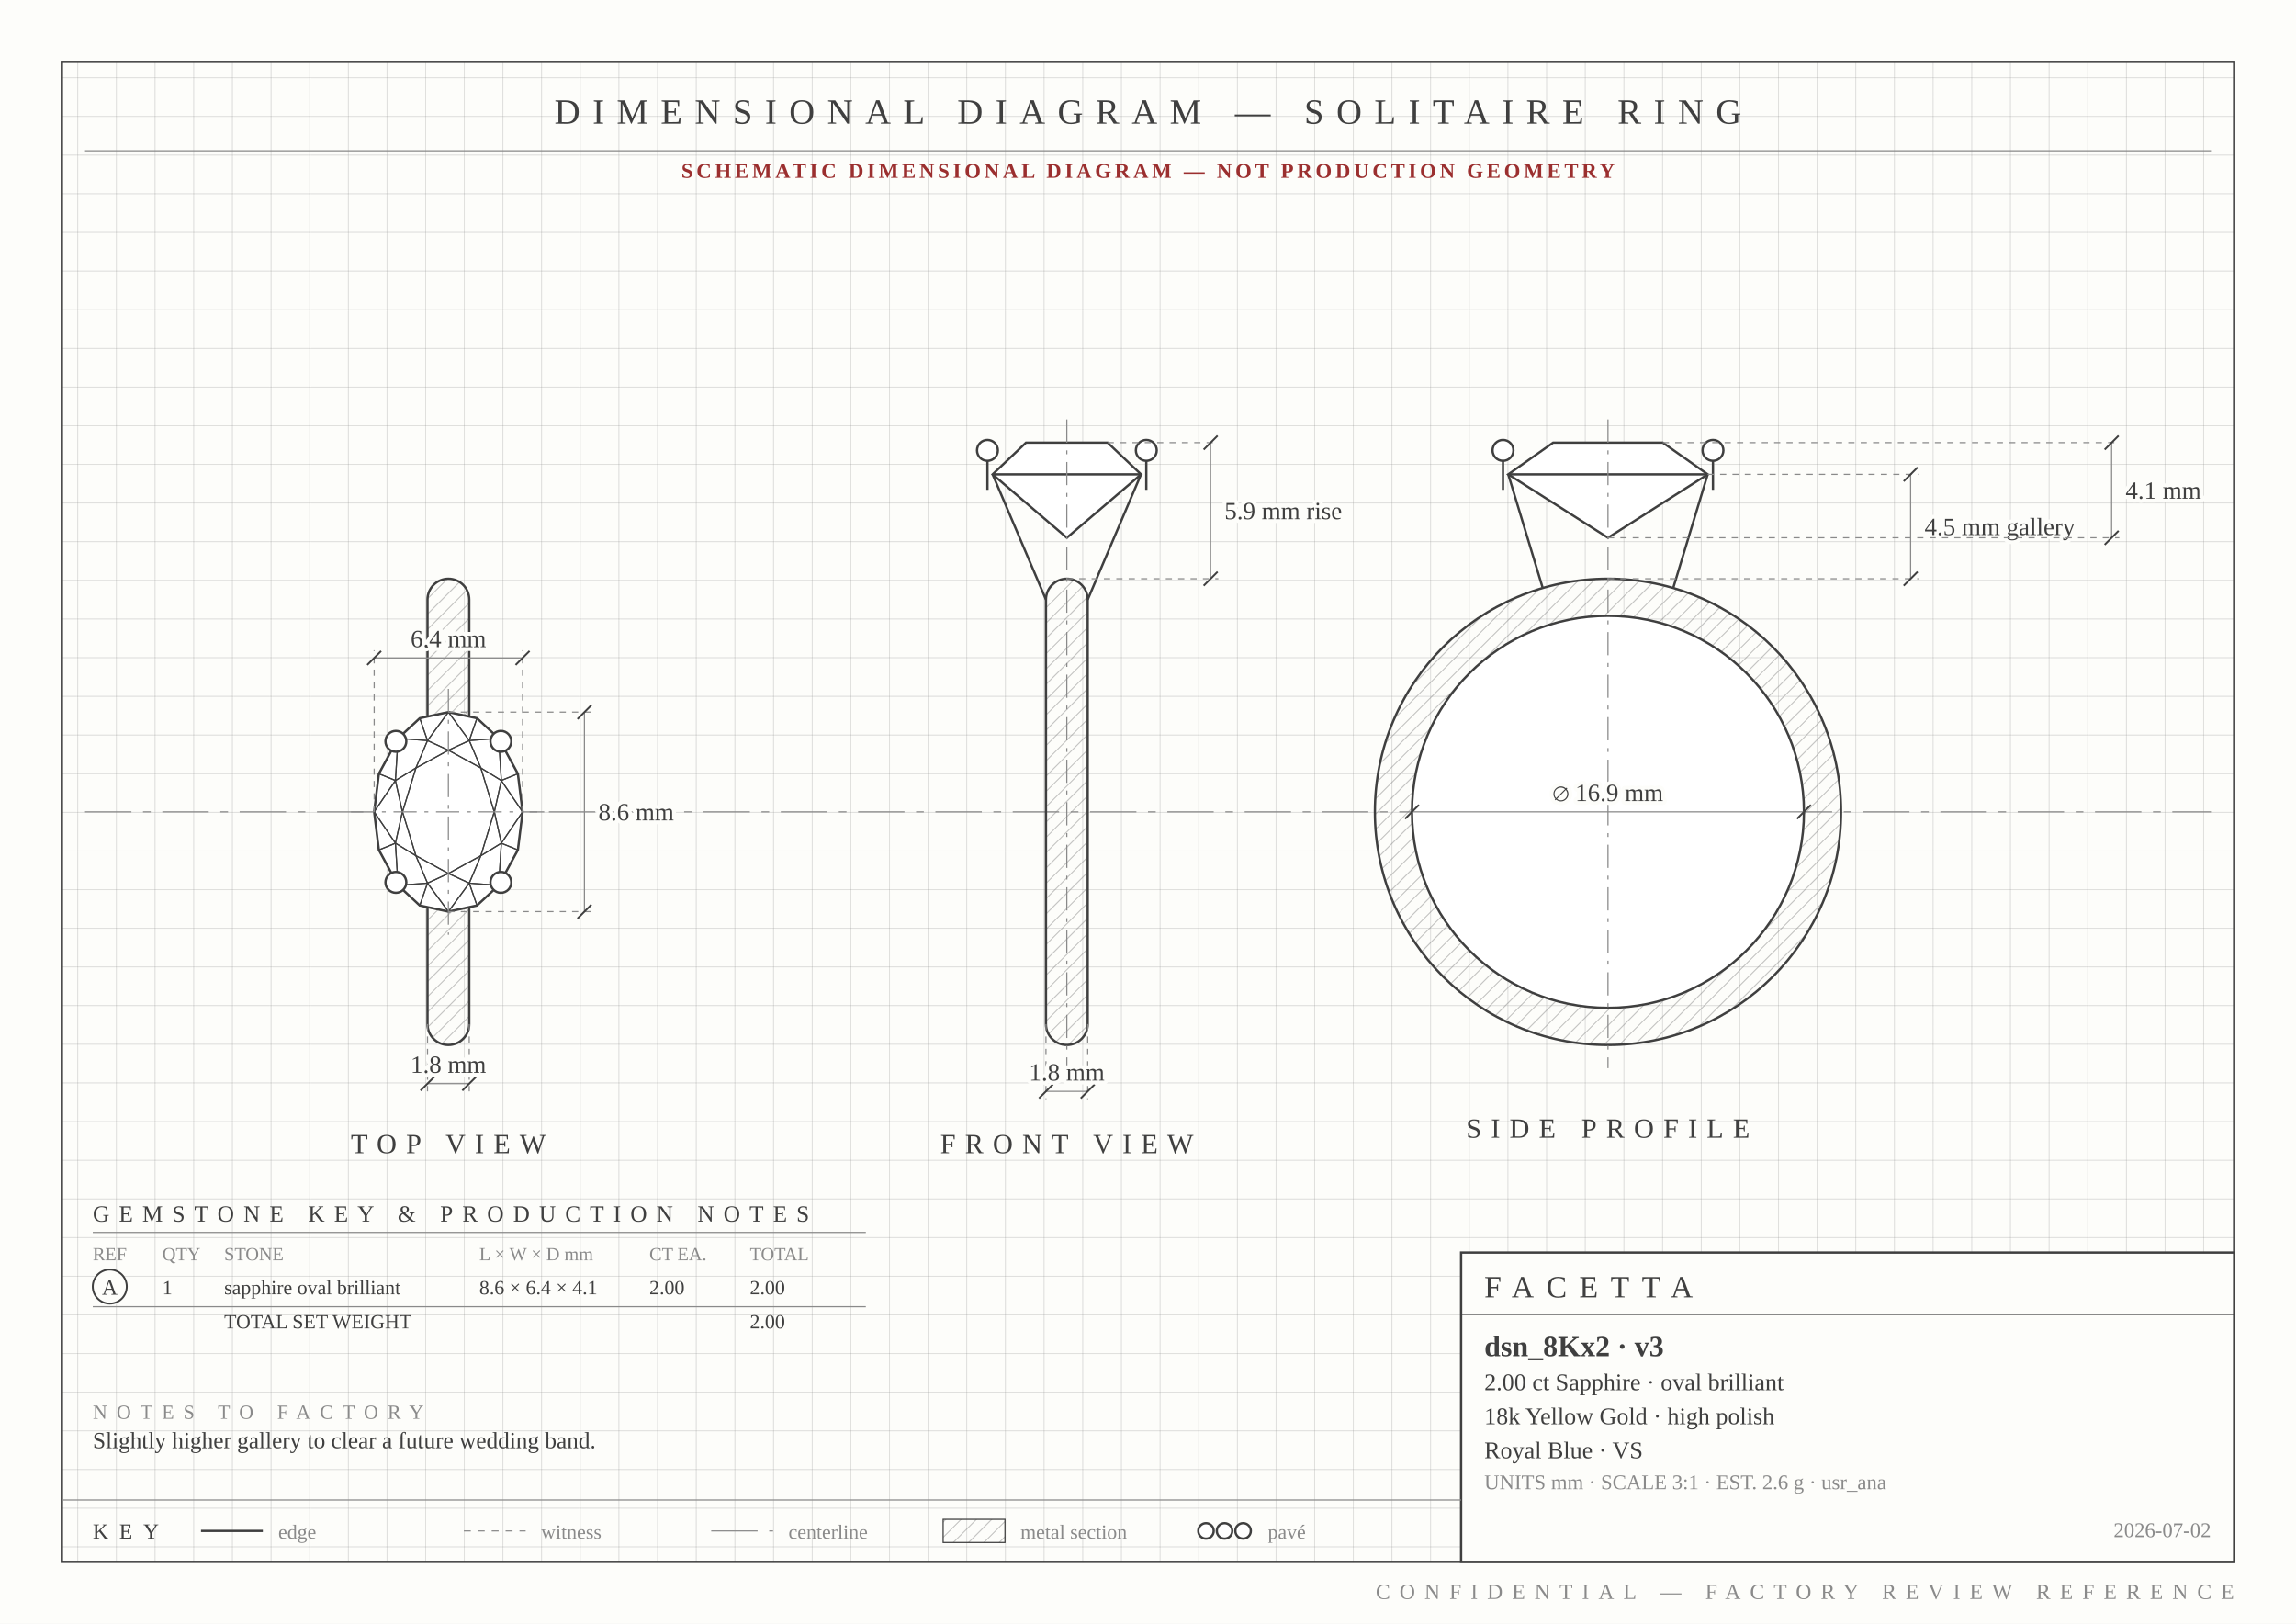
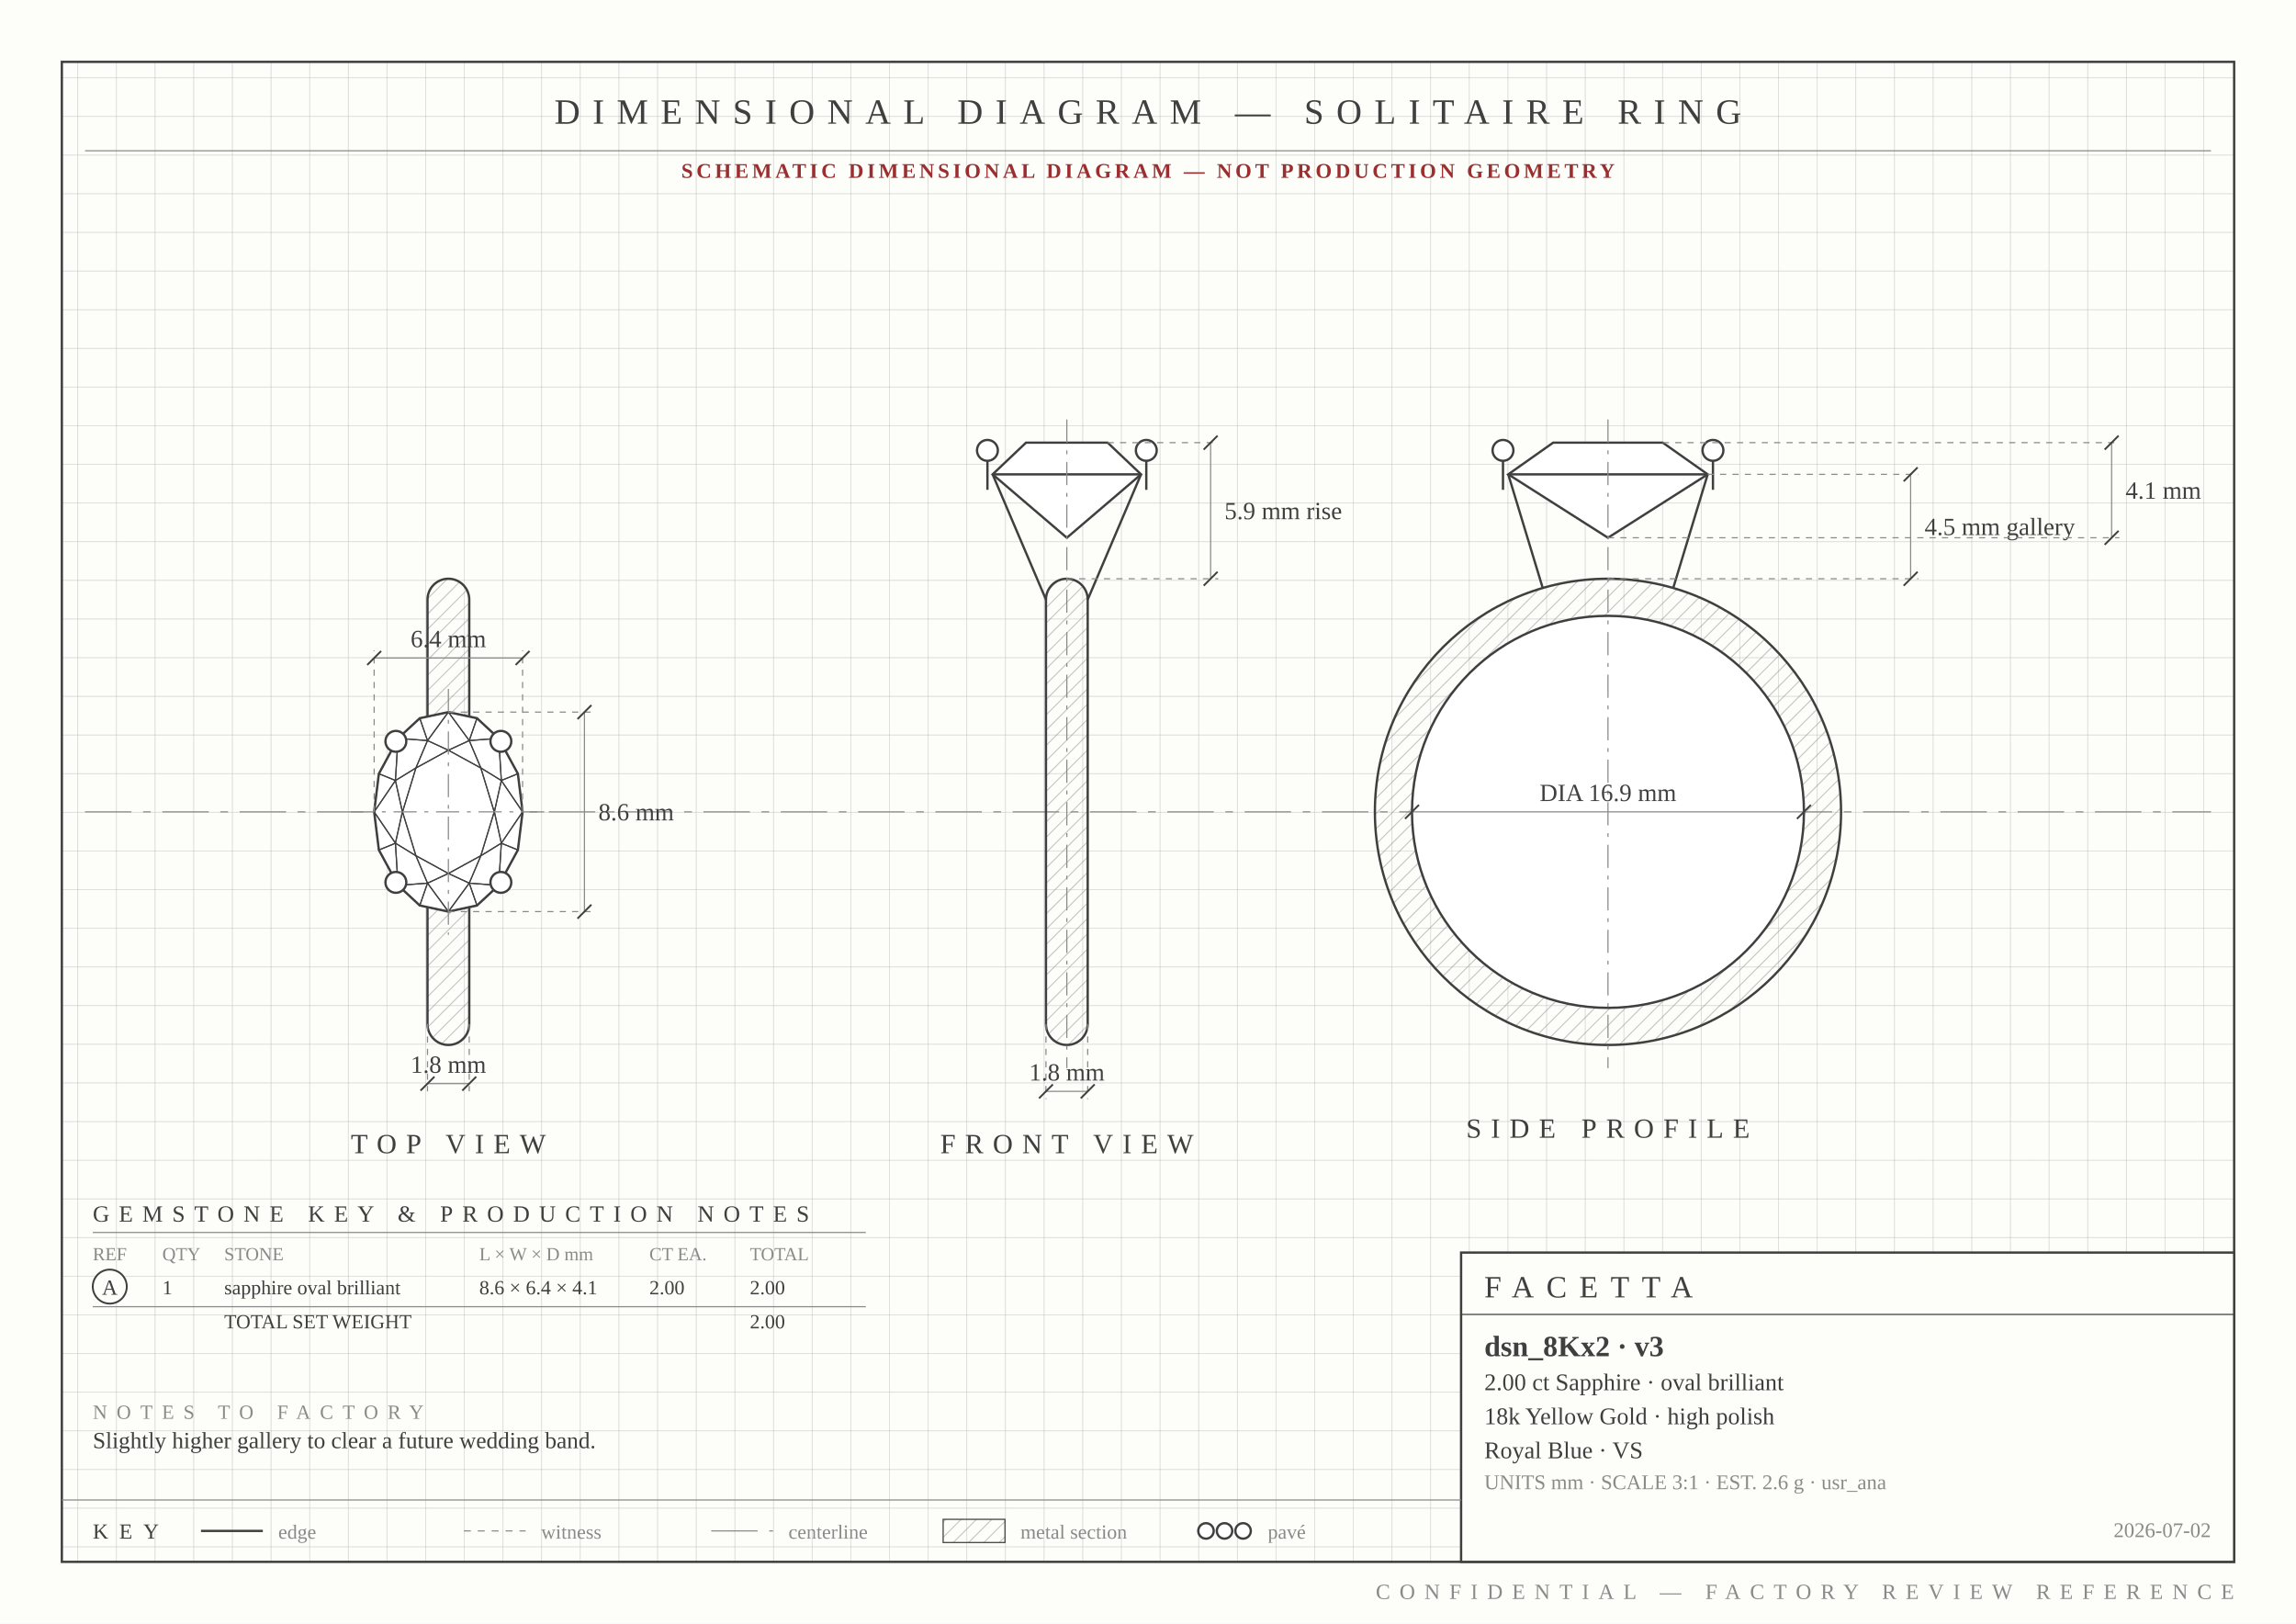
<svg xmlns="http://www.w3.org/2000/svg" viewBox="0 0 297 210" width="297mm" height="210mm" font-family="Georgia, 'Times New Roman', serif">
  <defs>
    <pattern id="hatch" width="1.4" height="1.4" patternTransform="rotate(45)" patternUnits="userSpaceOnUse">
      <line x1="0" y1="0" x2="0" y2="1.4" stroke="#8a8a8a" stroke-width="0.12" />
    </pattern>
    <pattern id="grid" width="5" height="5" patternUnits="userSpaceOnUse">
      <line x1="0" y1="0" x2="5" y2="0" stroke="#8a8a8a" stroke-width="0.06" />
      <line x1="0" y1="0" x2="0" y2="5" stroke="#8a8a8a" stroke-width="0.06" />
    </pattern>
  </defs>
  <rect x="0" y="0" width="297" height="210" fill="#fdfdfa" />
  <rect x="8" y="8" width="281" height="194" fill="url(#grid)" stroke="#3f3f3f" stroke-width="0.3" />
  <text x="148.50" y="16.00" font-family="Georgia, 'Times New Roman', serif" font-size="4.6" fill="#3f3f3f" text-anchor="middle" letter-spacing="1.6">DIMENSIONAL DIAGRAM — SOLITAIRE RING</text>
  <line x1="11.00" y1="19.50" x2="286.00" y2="19.50" stroke="#8a8a8a" stroke-width="0.15" />
  <text x="148.50" y="23.00" font-family="Georgia, 'Times New Roman', serif" font-size="2.7" fill="#9b2f2f" text-anchor="middle" font-weight="bold" letter-spacing="0.45">SCHEMATIC DIMENSIONAL DIAGRAM — NOT PRODUCTION GEOMETRY</text>
  <line x1="11.00" y1="105.00" x2="286.00" y2="105.00" stroke="#8a8a8a" stroke-width="0.15" stroke-dasharray="6 1.5 1 1.5" />
  <rect x="55.30" y="74.85" width="5.40" height="60.30" rx="2.70" fill="url(#hatch)" stroke="#3f3f3f" stroke-width="0.3" />
  <polygon points="48.40,105.00 49.01,100.07 51.49,95.50 51.50,95.49 54.30,92.89 54.30,92.89 58.00,92.10 61.70,92.89 61.70,92.89 64.50,95.49 64.51,95.50 66.99,100.07 67.60,105.00 66.99,109.93 64.51,114.50 64.50,114.51 61.70,117.11 61.70,117.11 58.00,117.90 54.30,117.11 54.30,117.11 51.50,114.51 51.49,114.50 49.01,109.93" fill="#ffffff" stroke="#3f3f3f" stroke-width="0.3" />
  <polygon points="55.30,95.78 58.00,92.10 60.70,95.78 60.70,95.78 58.00,97.03 58.00,97.03 55.30,95.78" fill="none" stroke="#3f3f3f" stroke-width="0.15" />
  <polygon points="55.30,114.22 55.30,114.22 58.00,112.97 58.00,112.97 60.70,114.22 60.70,114.22 58.00,117.90" fill="none" stroke="#3f3f3f" stroke-width="0.15" />
  <polygon points="51.15,100.94 51.49,95.50 51.50,95.49 51.50,95.49 55.30,95.78 55.30,95.78 55.30,95.78 53.80,99.32 51.15,100.95" fill="none" stroke="#3f3f3f" stroke-width="0.15" />
  <polygon points="51.15,109.06 51.15,109.05 53.80,110.68 55.30,114.22 55.30,114.22 55.30,114.22 51.50,114.51 51.50,114.51 51.49,114.50" fill="none" stroke="#3f3f3f" stroke-width="0.15" />
  <polygon points="60.70,95.78 60.70,95.78 60.70,95.78 64.50,95.49 64.50,95.49 64.51,95.50 64.85,100.94 64.85,100.95 62.20,99.32" fill="none" stroke="#3f3f3f" stroke-width="0.15" />
  <polygon points="60.70,114.22 62.20,110.68 64.85,109.05 64.85,109.06 64.51,114.50 64.50,114.51 64.50,114.51 60.70,114.22 60.70,114.22" fill="none" stroke="#3f3f3f" stroke-width="0.15" />
  <polygon points="48.40,105.00 51.15,100.95 52.05,105.00 51.15,109.05" fill="none" stroke="#3f3f3f" stroke-width="0.15" />
  <polygon points="63.95,105.00 64.85,100.95 67.60,105.00 64.85,109.05" fill="none" stroke="#3f3f3f" stroke-width="0.15" />
  <polygon points="54.30,92.89 54.30,92.89 58.00,92.10 58.00,92.10 55.30,95.78 55.30,95.78" fill="none" stroke="#3f3f3f" stroke-width="0.15" />
  <polygon points="54.30,117.11 55.30,114.22 55.30,114.22 58.00,117.90 58.00,117.90 54.30,117.11" fill="none" stroke="#3f3f3f" stroke-width="0.15" />
  <polygon points="58.00,92.10 58.00,92.10 61.70,92.89 61.70,92.89 60.70,95.78 60.70,95.78 58.00,92.10" fill="none" stroke="#3f3f3f" stroke-width="0.15" />
  <polygon points="58.00,117.90 60.70,114.22 60.70,114.22 61.70,117.11 61.70,117.11 58.00,117.90 58.00,117.90" fill="none" stroke="#3f3f3f" stroke-width="0.15" />
  <polygon points="52.07,105.00 53.80,99.33 58.00,97.03 58.00,97.03 62.20,99.33 63.93,105.00 62.20,110.67 58.00,112.97 58.00,112.97 53.80,110.67" fill="none" stroke="#3f3f3f" stroke-width="0.15" />
  <polygon points="53.80,99.32 55.30,95.78 58.00,97.03 53.80,99.33" fill="none" stroke="#3f3f3f" stroke-width="0.15" />
  <polygon points="53.80,110.68 53.80,110.67 58.00,112.97 55.30,114.22" fill="none" stroke="#3f3f3f" stroke-width="0.15" />
  <polygon points="58.00,97.03 60.70,95.78 62.20,99.32 62.20,99.33" fill="none" stroke="#3f3f3f" stroke-width="0.15" />
  <polygon points="58.00,112.97 62.20,110.67 62.20,110.68 60.70,114.22" fill="none" stroke="#3f3f3f" stroke-width="0.15" />
  <polygon points="51.15,100.95 51.15,100.95 53.80,99.32 53.80,99.33 52.07,105.00 52.05,105.00" fill="none" stroke="#3f3f3f" stroke-width="0.15" />
  <polygon points="51.15,109.05 52.05,105.00 52.07,105.00 53.80,110.67 53.80,110.68 51.15,109.05" fill="none" stroke="#3f3f3f" stroke-width="0.15" />
  <polygon points="62.20,99.33 62.20,99.32 64.85,100.95 64.85,100.95 63.95,105.00 63.93,105.00" fill="none" stroke="#3f3f3f" stroke-width="0.15" />
  <polygon points="62.20,110.67 63.93,105.00 63.95,105.00 64.85,109.05 64.85,109.05 62.20,110.68" fill="none" stroke="#3f3f3f" stroke-width="0.15" />
  <polygon points="51.50,95.49 54.30,92.89 55.30,95.78" fill="none" stroke="#3f3f3f" stroke-width="0.15" />
  <polygon points="51.50,114.51 55.30,114.22 54.30,117.11" fill="none" stroke="#3f3f3f" stroke-width="0.15" />
  <polygon points="60.70,95.78 61.70,92.89 64.50,95.49" fill="none" stroke="#3f3f3f" stroke-width="0.15" />
  <polygon points="60.70,114.22 64.50,114.51 61.70,117.11" fill="none" stroke="#3f3f3f" stroke-width="0.15" />
  <polygon points="49.01,100.07 51.49,95.50 51.15,100.94" fill="none" stroke="#3f3f3f" stroke-width="0.15" />
  <polygon points="49.01,109.93 51.15,109.06 51.49,114.50" fill="none" stroke="#3f3f3f" stroke-width="0.15" />
  <polygon points="64.51,95.50 66.99,100.07 64.85,100.94" fill="none" stroke="#3f3f3f" stroke-width="0.15" />
  <polygon points="64.51,114.50 64.85,109.06 66.99,109.93" fill="none" stroke="#3f3f3f" stroke-width="0.15" />
  <polygon points="48.40,105.00 48.40,105.00 48.40,105.00 51.15,109.05 51.15,109.05 51.15,109.06 49.01,109.93 49.01,109.93" fill="none" stroke="#3f3f3f" stroke-width="0.15" />
  <polygon points="48.40,105.00 49.01,100.07 49.01,100.07 51.15,100.94 51.15,100.95 51.15,100.95 48.40,105.00" fill="none" stroke="#3f3f3f" stroke-width="0.15" />
  <polygon points="64.85,109.05 64.85,109.05 67.60,105.00 67.60,105.00 66.99,109.93 66.99,109.93 64.85,109.06" fill="none" stroke="#3f3f3f" stroke-width="0.15" />
  <polygon points="64.85,100.95 64.85,100.94 66.99,100.07 66.99,100.07 67.60,105.00 67.60,105.00 67.60,105.00 64.85,100.95" fill="none" stroke="#3f3f3f" stroke-width="0.15" />
  <line x1="58.00" y1="89.10" x2="58.00" y2="120.90" stroke="#8a8a8a" stroke-width="0.15" stroke-dasharray="3 1 0.5 1" />
  <line x1="45.40" y1="105.00" x2="70.60" y2="105.00" stroke="#8a8a8a" stroke-width="0.15" stroke-dasharray="3 1 0.5 1" />
  <circle cx="64.79" cy="114.12" r="1.35" fill="#ffffff" stroke="#3f3f3f" stroke-width="0.3" />
  <circle cx="51.21" cy="114.12" r="1.35" fill="#ffffff" stroke="#3f3f3f" stroke-width="0.3" />
  <circle cx="51.21" cy="95.88" r="1.35" fill="#ffffff" stroke="#3f3f3f" stroke-width="0.3" />
  <circle cx="64.79" cy="95.88" r="1.35" fill="#ffffff" stroke="#3f3f3f" stroke-width="0.3" />
  <line x1="48.40" y1="105.00" x2="48.40" y2="84.10" stroke="#8a8a8a" stroke-width="0.15" stroke-dasharray="0.8 0.8" />
  <line x1="67.60" y1="105.00" x2="67.60" y2="84.10" stroke="#8a8a8a" stroke-width="0.15" stroke-dasharray="0.8 0.8" />
  <line x1="48.40" y1="85.10" x2="67.60" y2="85.10" stroke="#8a8a8a" stroke-width="0.15" />
  <line x1="47.50" y1="86.00" x2="49.30" y2="84.20" stroke="#3f3f3f" stroke-width="0.24" />
  <line x1="66.70" y1="86.00" x2="68.50" y2="84.20" stroke="#3f3f3f" stroke-width="0.24" />
-   <text x="58.00" y="83.70" font-family="Georgia, 'Times New Roman', serif" font-size="3.2" fill="#3f3f3f" text-anchor="middle" stroke="#fdfdfa" stroke-width="1.0" stroke-linejoin="round" paint-order="stroke">6.4 mm</text>
+   <text x="58.00" y="83.70" font-family="Georgia, 'Times New Roman', serif" font-size="3.2" fill="#3f3f3f" text-anchor="middle">6.4 mm</text>
  <line x1="58.00" y1="92.10" x2="76.60" y2="92.10" stroke="#8a8a8a" stroke-width="0.15" stroke-dasharray="0.8 0.8" />
  <line x1="58.00" y1="117.90" x2="76.60" y2="117.90" stroke="#8a8a8a" stroke-width="0.15" stroke-dasharray="0.8 0.8" />
  <line x1="75.60" y1="92.10" x2="75.60" y2="117.90" stroke="#8a8a8a" stroke-width="0.15" />
  <line x1="74.70" y1="93.00" x2="76.50" y2="91.20" stroke="#3f3f3f" stroke-width="0.24" />
  <line x1="74.70" y1="118.80" x2="76.50" y2="117.00" stroke="#3f3f3f" stroke-width="0.24" />
-   <text x="77.40" y="106.10" font-family="Georgia, 'Times New Roman', serif" font-size="3.2" fill="#3f3f3f" text-anchor="start" stroke="#fdfdfa" stroke-width="1.0" stroke-linejoin="round" paint-order="stroke">8.6 mm</text>
+   <text x="77.40" y="106.10" font-family="Georgia, 'Times New Roman', serif" font-size="3.2" fill="#3f3f3f" text-anchor="start">8.6 mm</text>
  <line x1="55.30" y1="132.45" x2="55.30" y2="141.15" stroke="#8a8a8a" stroke-width="0.15" stroke-dasharray="0.8 0.8" />
  <line x1="60.70" y1="132.45" x2="60.70" y2="141.15" stroke="#8a8a8a" stroke-width="0.15" stroke-dasharray="0.8 0.8" />
  <line x1="55.30" y1="140.15" x2="60.70" y2="140.15" stroke="#8a8a8a" stroke-width="0.15" />
  <line x1="54.40" y1="141.05" x2="56.20" y2="139.25" stroke="#3f3f3f" stroke-width="0.24" />
  <line x1="59.80" y1="141.05" x2="61.60" y2="139.25" stroke="#3f3f3f" stroke-width="0.24" />
-   <text x="58.00" y="138.75" font-family="Georgia, 'Times New Roman', serif" font-size="3.2" fill="#3f3f3f" text-anchor="middle" stroke="#fdfdfa" stroke-width="1.0" stroke-linejoin="round" paint-order="stroke">1.8 mm</text>
+   <text x="58.00" y="138.75" font-family="Georgia, 'Times New Roman', serif" font-size="3.2" fill="#3f3f3f" text-anchor="middle">1.8 mm</text>
  <text x="58.00" y="149.15" font-family="Georgia, 'Times New Roman', serif" font-size="3.6" fill="#3f3f3f" text-anchor="middle" letter-spacing="1.2">TOP VIEW</text>
  <rect x="135.30" y="74.85" width="5.40" height="60.30" rx="2.70" fill="url(#hatch)" stroke="#3f3f3f" stroke-width="0.3" />
  <line x1="135.30" y1="77.55" x2="128.40" y2="61.35" stroke="#3f3f3f" stroke-width="0.3" />
  <line x1="140.70" y1="77.55" x2="147.60" y2="61.35" stroke="#3f3f3f" stroke-width="0.3" />
  <polygon points="132.72,57.25 143.28,57.25 147.60,61.35 138.00,69.55 128.40,61.35" fill="#ffffff" stroke="#3f3f3f" stroke-width="0.3" />
  <line x1="128.40" y1="61.35" x2="147.60" y2="61.35" stroke="#3f3f3f" stroke-width="0.3" />
  <line x1="138.00" y1="54.25" x2="138.00" y2="138.15" stroke="#8a8a8a" stroke-width="0.15" stroke-dasharray="3 1 0.5 1" />
  <line x1="127.73" y1="63.35" x2="127.73" y2="58.25" stroke="#3f3f3f" stroke-width="0.3" />
  <circle cx="127.73" cy="58.25" r="1.35" fill="#ffffff" stroke="#3f3f3f" stroke-width="0.3" />
  <line x1="148.28" y1="63.35" x2="148.28" y2="58.25" stroke="#3f3f3f" stroke-width="0.3" />
  <circle cx="148.28" cy="58.25" r="1.35" fill="#ffffff" stroke="#3f3f3f" stroke-width="0.3" />
  <line x1="143.28" y1="57.25" x2="157.60" y2="57.25" stroke="#8a8a8a" stroke-width="0.15" stroke-dasharray="0.8 0.8" />
  <line x1="138.00" y1="74.85" x2="157.60" y2="74.85" stroke="#8a8a8a" stroke-width="0.15" stroke-dasharray="0.8 0.8" />
  <line x1="156.60" y1="57.25" x2="156.60" y2="74.85" stroke="#8a8a8a" stroke-width="0.15" />
  <line x1="155.70" y1="58.15" x2="157.50" y2="56.35" stroke="#3f3f3f" stroke-width="0.24" />
  <line x1="155.70" y1="75.75" x2="157.50" y2="73.95" stroke="#3f3f3f" stroke-width="0.24" />
-   <text x="158.40" y="67.15" font-family="Georgia, 'Times New Roman', serif" font-size="3.2" fill="#3f3f3f" text-anchor="start" stroke="#fdfdfa" stroke-width="1.0" stroke-linejoin="round" paint-order="stroke">5.9 mm rise</text>
+   <text x="158.40" y="67.15" font-family="Georgia, 'Times New Roman', serif" font-size="3.2" fill="#3f3f3f" text-anchor="start">5.9 mm rise</text>
  <line x1="135.30" y1="132.45" x2="135.30" y2="142.15" stroke="#8a8a8a" stroke-width="0.15" stroke-dasharray="0.8 0.8" />
  <line x1="140.70" y1="132.45" x2="140.70" y2="142.15" stroke="#8a8a8a" stroke-width="0.15" stroke-dasharray="0.8 0.8" />
  <line x1="135.30" y1="141.15" x2="140.70" y2="141.15" stroke="#8a8a8a" stroke-width="0.15" />
  <line x1="134.40" y1="142.05" x2="136.20" y2="140.25" stroke="#3f3f3f" stroke-width="0.24" />
  <line x1="139.80" y1="142.05" x2="141.60" y2="140.25" stroke="#3f3f3f" stroke-width="0.24" />
-   <text x="138.00" y="139.75" font-family="Georgia, 'Times New Roman', serif" font-size="3.2" fill="#3f3f3f" text-anchor="middle" stroke="#fdfdfa" stroke-width="1.0" stroke-linejoin="round" paint-order="stroke">1.8 mm</text>
+   <text x="138.00" y="139.75" font-family="Georgia, 'Times New Roman', serif" font-size="3.2" fill="#3f3f3f" text-anchor="middle">1.8 mm</text>
  <text x="138.00" y="149.15" font-family="Georgia, 'Times New Roman', serif" font-size="3.6" fill="#3f3f3f" text-anchor="middle" letter-spacing="1.2">FRONT VIEW</text>
  <circle cx="208.00" cy="105.00" r="30.15" fill="url(#hatch)" stroke="#3f3f3f" stroke-width="0.3" />
  <circle cx="208.00" cy="105.00" r="25.35" fill="#ffffff" stroke="#3f3f3f" stroke-width="0.3" />
  <line x1="199.56" y1="76.05" x2="195.10" y2="61.35" stroke="#3f3f3f" stroke-width="0.3" />
  <line x1="216.44" y1="76.05" x2="220.90" y2="61.35" stroke="#3f3f3f" stroke-width="0.3" />
  <polygon points="200.91,57.25 215.09,57.25 220.90,61.35 208.00,69.55 195.10,61.35" fill="#ffffff" stroke="#3f3f3f" stroke-width="0.3" />
  <line x1="195.10" y1="61.35" x2="220.90" y2="61.35" stroke="#3f3f3f" stroke-width="0.3" />
  <line x1="208.00" y1="54.25" x2="208.00" y2="138.15" stroke="#8a8a8a" stroke-width="0.15" stroke-dasharray="3 1 0.5 1" />
  <line x1="194.42" y1="63.35" x2="194.42" y2="58.25" stroke="#3f3f3f" stroke-width="0.3" />
  <circle cx="194.42" cy="58.25" r="1.35" fill="#ffffff" stroke="#3f3f3f" stroke-width="0.3" />
  <line x1="221.58" y1="63.35" x2="221.58" y2="58.25" stroke="#3f3f3f" stroke-width="0.3" />
  <circle cx="221.58" cy="58.25" r="1.35" fill="#ffffff" stroke="#3f3f3f" stroke-width="0.3" />
  <line x1="182.65" y1="105.00" x2="233.35" y2="105.00" stroke="#8a8a8a" stroke-width="0.15" />
  <line x1="181.75" y1="105.90" x2="183.55" y2="104.10" stroke="#3f3f3f" stroke-width="0.24" />
  <line x1="232.45" y1="105.90" x2="234.25" y2="104.10" stroke="#3f3f3f" stroke-width="0.24" />
-   <text x="208.00" y="103.60" font-family="Georgia, 'Times New Roman', serif" font-size="3.2" fill="#3f3f3f" text-anchor="middle" stroke="#fdfdfa" stroke-width="1.0" stroke-linejoin="round" paint-order="stroke">⌀ 16.9 mm</text>
+   <text x="208.00" y="103.60" font-family="Georgia, 'Times New Roman', serif" font-size="3.2" fill="#3f3f3f" text-anchor="middle">DIA 16.9 mm</text>
  <line x1="220.90" y1="61.35" x2="248.15" y2="61.35" stroke="#8a8a8a" stroke-width="0.15" stroke-dasharray="0.8 0.8" />
  <line x1="208.00" y1="74.85" x2="248.15" y2="74.85" stroke="#8a8a8a" stroke-width="0.15" stroke-dasharray="0.8 0.8" />
  <line x1="247.15" y1="61.35" x2="247.15" y2="74.85" stroke="#8a8a8a" stroke-width="0.15" />
  <line x1="246.25" y1="62.25" x2="248.05" y2="60.45" stroke="#3f3f3f" stroke-width="0.24" />
  <line x1="246.25" y1="75.75" x2="248.05" y2="73.95" stroke="#3f3f3f" stroke-width="0.24" />
-   <text x="248.95" y="69.20" font-family="Georgia, 'Times New Roman', serif" font-size="3.2" fill="#3f3f3f" text-anchor="start" stroke="#fdfdfa" stroke-width="1.0" stroke-linejoin="round" paint-order="stroke">4.5 mm gallery</text>
+   <text x="248.95" y="69.20" font-family="Georgia, 'Times New Roman', serif" font-size="3.2" fill="#3f3f3f" text-anchor="start">4.5 mm gallery</text>
  <line x1="215.09" y1="57.25" x2="274.15" y2="57.25" stroke="#8a8a8a" stroke-width="0.15" stroke-dasharray="0.8 0.8" />
  <line x1="208.00" y1="69.55" x2="274.15" y2="69.55" stroke="#8a8a8a" stroke-width="0.15" stroke-dasharray="0.8 0.8" />
  <line x1="273.15" y1="57.25" x2="273.15" y2="69.55" stroke="#8a8a8a" stroke-width="0.15" />
  <line x1="272.25" y1="58.15" x2="274.05" y2="56.35" stroke="#3f3f3f" stroke-width="0.24" />
  <line x1="272.25" y1="70.45" x2="274.05" y2="68.65" stroke="#3f3f3f" stroke-width="0.24" />
-   <text x="274.95" y="64.50" font-family="Georgia, 'Times New Roman', serif" font-size="3.2" fill="#3f3f3f" text-anchor="start" stroke="#fdfdfa" stroke-width="1.0" stroke-linejoin="round" paint-order="stroke">4.1 mm</text>
+   <text x="274.95" y="64.50" font-family="Georgia, 'Times New Roman', serif" font-size="3.2" fill="#3f3f3f" text-anchor="start">4.1 mm</text>
  <text x="208.00" y="147.15" font-family="Georgia, 'Times New Roman', serif" font-size="3.6" fill="#3f3f3f" text-anchor="middle" letter-spacing="1.2">SIDE PROFILE</text>
  <text x="12.00" y="158.00" font-family="Georgia, 'Times New Roman', serif" font-size="3.0" fill="#3f3f3f" text-anchor="start" letter-spacing="1.2">GEMSTONE KEY &amp; PRODUCTION NOTES</text>
  <line x1="12.00" y1="159.40" x2="112.00" y2="159.40" stroke="#8a8a8a" stroke-width="0.15" />
  <text x="12.00" y="163.00" font-family="Georgia, 'Times New Roman', serif" font-size="2.4" fill="#8a8a8a" text-anchor="start">REF</text>
  <text x="21.00" y="163.00" font-family="Georgia, 'Times New Roman', serif" font-size="2.4" fill="#8a8a8a" text-anchor="start">QTY</text>
  <text x="29.00" y="163.00" font-family="Georgia, 'Times New Roman', serif" font-size="2.4" fill="#8a8a8a" text-anchor="start">STONE</text>
  <text x="62.00" y="163.00" font-family="Georgia, 'Times New Roman', serif" font-size="2.4" fill="#8a8a8a" text-anchor="start">L × W × D mm</text>
  <text x="84.00" y="163.00" font-family="Georgia, 'Times New Roman', serif" font-size="2.4" fill="#8a8a8a" text-anchor="start">CT EA.</text>
  <text x="97.00" y="163.00" font-family="Georgia, 'Times New Roman', serif" font-size="2.4" fill="#8a8a8a" text-anchor="start">TOTAL</text>
  <circle cx="14.20" cy="166.40" r="2.2" fill="#fdfdfa" stroke="#3f3f3f" stroke-width="0.24" />
  <text x="14.20" y="167.45" font-family="Georgia, 'Times New Roman', serif" font-size="2.8" fill="#3f3f3f" text-anchor="middle">A</text>
  <text x="21.00" y="167.40" font-family="Georgia, 'Times New Roman', serif" font-size="2.6" fill="#3f3f3f" text-anchor="start">1</text>
  <text x="29.00" y="167.40" font-family="Georgia, 'Times New Roman', serif" font-size="2.6" fill="#3f3f3f" text-anchor="start">sapphire oval brilliant</text>
  <text x="62.00" y="167.40" font-family="Georgia, 'Times New Roman', serif" font-size="2.6" fill="#3f3f3f" text-anchor="start">8.6 × 6.4 × 4.1</text>
  <text x="84.00" y="167.40" font-family="Georgia, 'Times New Roman', serif" font-size="2.6" fill="#3f3f3f" text-anchor="start">2.00</text>
  <text x="97.00" y="167.40" font-family="Georgia, 'Times New Roman', serif" font-size="2.6" fill="#3f3f3f" text-anchor="start">2.00</text>
  <line x1="12.00" y1="169.00" x2="112.00" y2="169.00" stroke="#8a8a8a" stroke-width="0.15" />
  <text x="29.00" y="171.80" font-family="Georgia, 'Times New Roman', serif" font-size="2.6" fill="#3f3f3f" text-anchor="start">TOTAL SET WEIGHT</text>
  <text x="97.00" y="171.80" font-family="Georgia, 'Times New Roman', serif" font-size="2.6" fill="#3f3f3f" text-anchor="start">2.00</text>
  <rect x="189.00" y="162.00" width="100" height="40" fill="#fdfdfa" stroke="#3f3f3f" stroke-width="0.3" />
  <line x1="189.00" y1="170.00" x2="289.00" y2="170.00" stroke="#3f3f3f" stroke-width="0.15" />
  <text x="192.00" y="167.80" font-family="Georgia, 'Times New Roman', serif" font-size="4.0" fill="#3f3f3f" text-anchor="start" letter-spacing="1.6">FACETTA</text>
  <text x="192.00" y="175.40" font-family="Georgia, 'Times New Roman', serif" font-size="3.8" fill="#3f3f3f" text-anchor="start" font-weight="bold">dsn_8Kx2  ·  v3</text>
  <text x="192.00" y="179.80" font-family="Georgia, 'Times New Roman', serif" font-size="3.1" fill="#3f3f3f" text-anchor="start">2.00 ct Sapphire  ·  oval brilliant</text>
  <text x="192.00" y="184.20" font-family="Georgia, 'Times New Roman', serif" font-size="3.1" fill="#3f3f3f" text-anchor="start">18k Yellow Gold  ·  high polish</text>
  <text x="192.00" y="188.60" font-family="Georgia, 'Times New Roman', serif" font-size="3.1" fill="#3f3f3f" text-anchor="start">Royal Blue  ·  VS</text>
  <text x="192.00" y="192.60" font-family="Georgia, 'Times New Roman', serif" font-size="2.7" fill="#8a8a8a" text-anchor="start">UNITS mm  ·  SCALE 3:1  ·  EST. 2.6 g  ·  usr_ana</text>
  <text x="286.00" y="198.80" font-family="Georgia, 'Times New Roman', serif" font-size="2.7" fill="#8a8a8a" text-anchor="end">2026-07-02</text>
  <line x1="8.00" y1="194.00" x2="189.00" y2="194.00" stroke="#8a8a8a" stroke-width="0.15" />
  <text x="12.00" y="199.00" font-family="Georgia, 'Times New Roman', serif" font-size="2.8" fill="#3f3f3f" text-anchor="start" letter-spacing="1.4">KEY</text>
  <line x1="26.00" y1="198.00" x2="34.00" y2="198.00" stroke="#3f3f3f" stroke-width="0.3" />
  <text x="36.00" y="199.00" font-family="Georgia, 'Times New Roman', serif" font-size="2.6" fill="#8a8a8a" text-anchor="start">edge</text>
  <line x1="60.00" y1="198.00" x2="68.00" y2="198.00" stroke="#8a8a8a" stroke-width="0.15" stroke-dasharray="0.9 0.9" />
  <text x="70.00" y="199.00" font-family="Georgia, 'Times New Roman', serif" font-size="2.6" fill="#8a8a8a" text-anchor="start">witness</text>
  <line x1="92.00" y1="198.00" x2="100.00" y2="198.00" stroke="#8a8a8a" stroke-width="0.15" stroke-dasharray="6 1.5 1 1.5" />
  <text x="102.00" y="199.00" font-family="Georgia, 'Times New Roman', serif" font-size="2.6" fill="#8a8a8a" text-anchor="start">centerline</text>
  <rect x="122.00" y="196.50" width="8" height="3" fill="url(#hatch)" stroke="#3f3f3f" stroke-width="0.15" />
  <text x="132.00" y="199.00" font-family="Georgia, 'Times New Roman', serif" font-size="2.6" fill="#8a8a8a" text-anchor="start">metal section</text>
  <circle cx="156.00" cy="198.00" r="1.00" fill="#ffffff" stroke="#3f3f3f" stroke-width="0.3" />
  <circle cx="158.40" cy="198.00" r="1.00" fill="#ffffff" stroke="#3f3f3f" stroke-width="0.3" />
  <circle cx="160.80" cy="198.00" r="1.00" fill="#ffffff" stroke="#3f3f3f" stroke-width="0.3" />
  <text x="164.00" y="199.00" font-family="Georgia, 'Times New Roman', serif" font-size="2.6" fill="#8a8a8a" text-anchor="start">pavé</text>
  <text x="12.00" y="183.50" font-family="Georgia, 'Times New Roman', serif" font-size="2.6" fill="#8a8a8a" text-anchor="start" letter-spacing="1.2">NOTES TO FACTORY</text>
  <text x="12.00" y="187.30" font-family="Georgia, 'Times New Roman', serif" font-size="3.0" fill="#3f3f3f" text-anchor="start">Slightly higher gallery to clear a future wedding band.</text>
  <text x="289.00" y="206.80" font-family="Georgia, 'Times New Roman', serif" font-size="2.8" fill="#8a8a8a" text-anchor="end" letter-spacing="1.2">CONFIDENTIAL — FACTORY REVIEW REFERENCE</text>
</svg>
